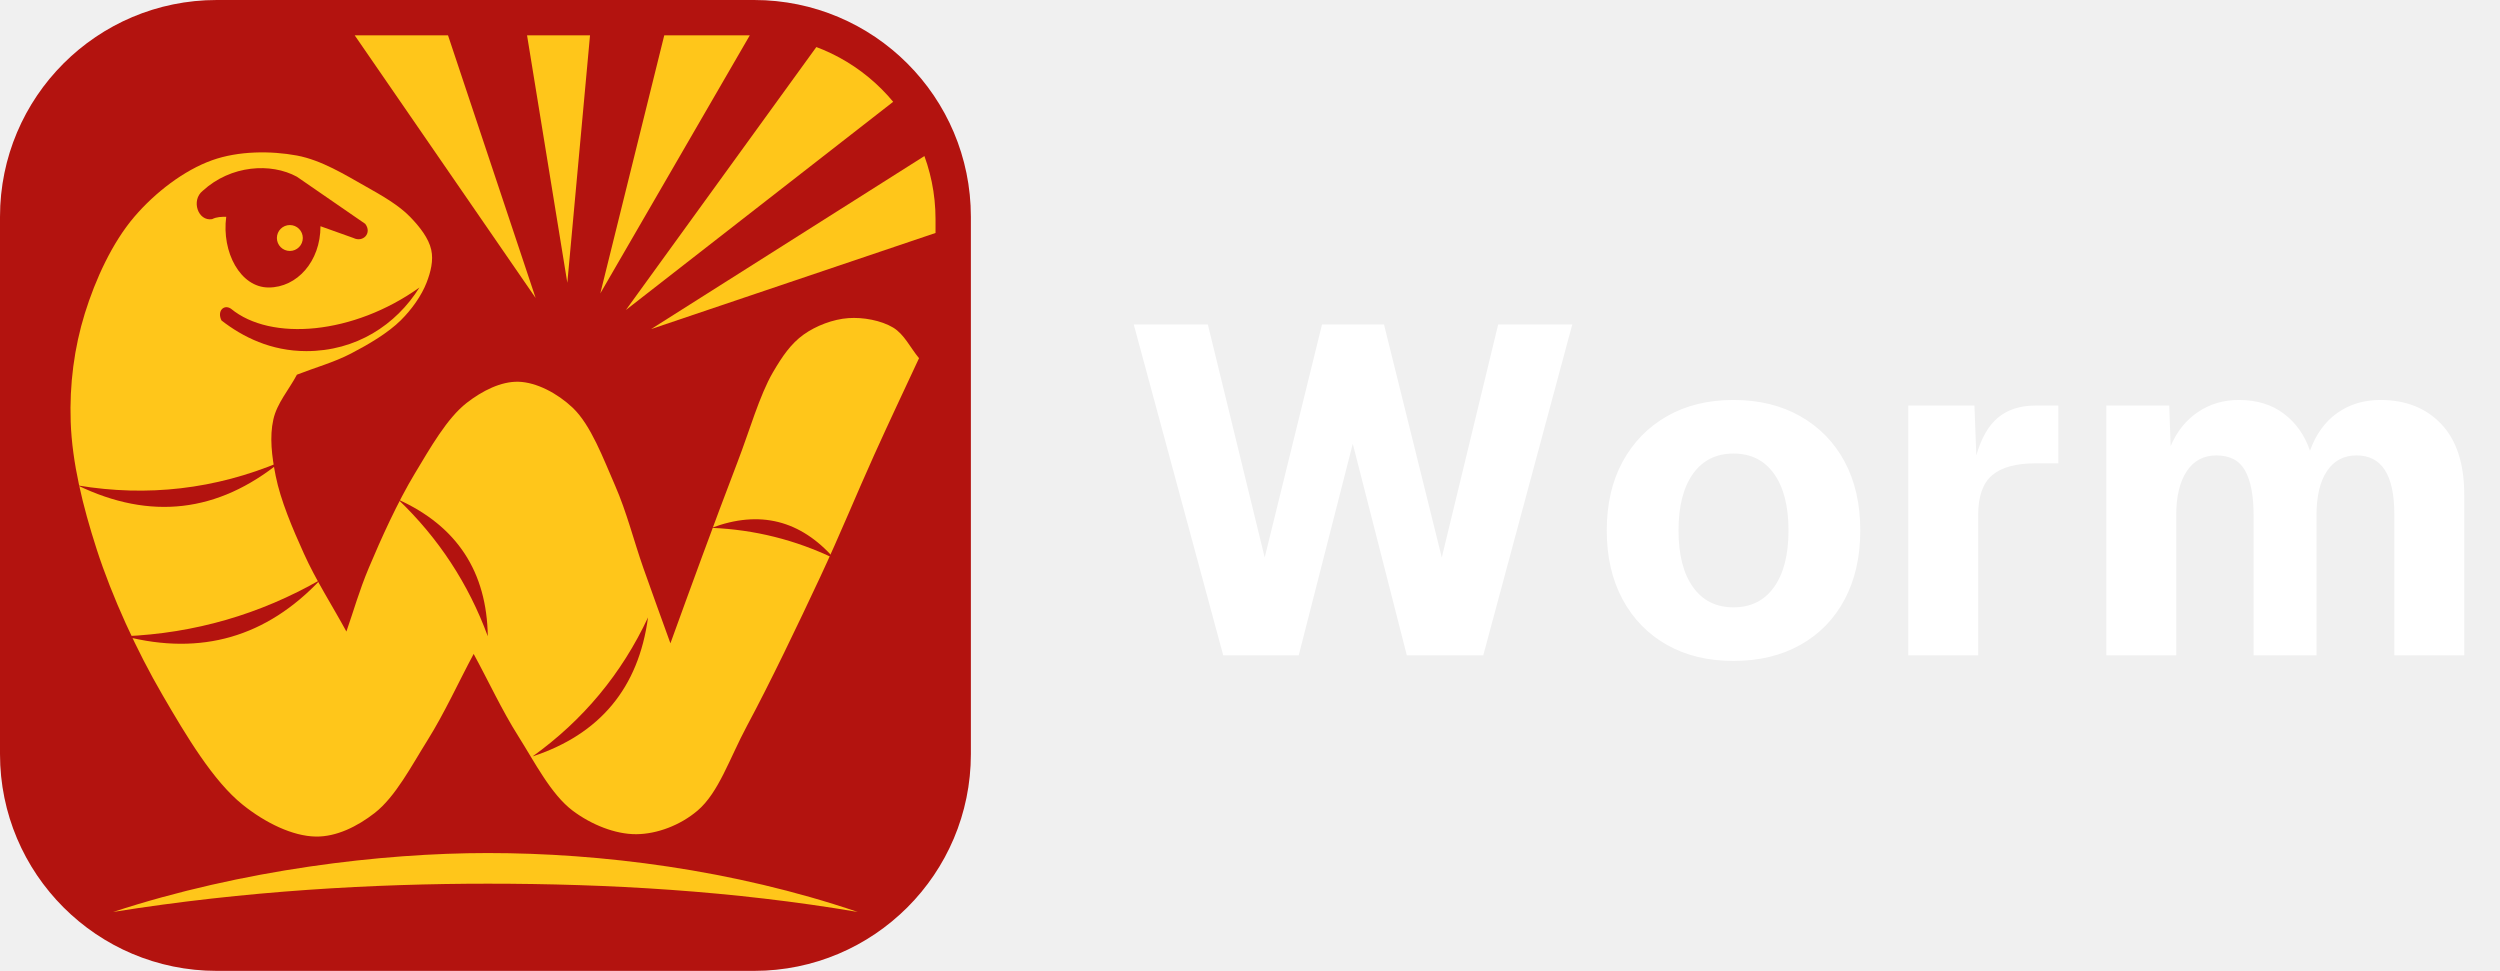
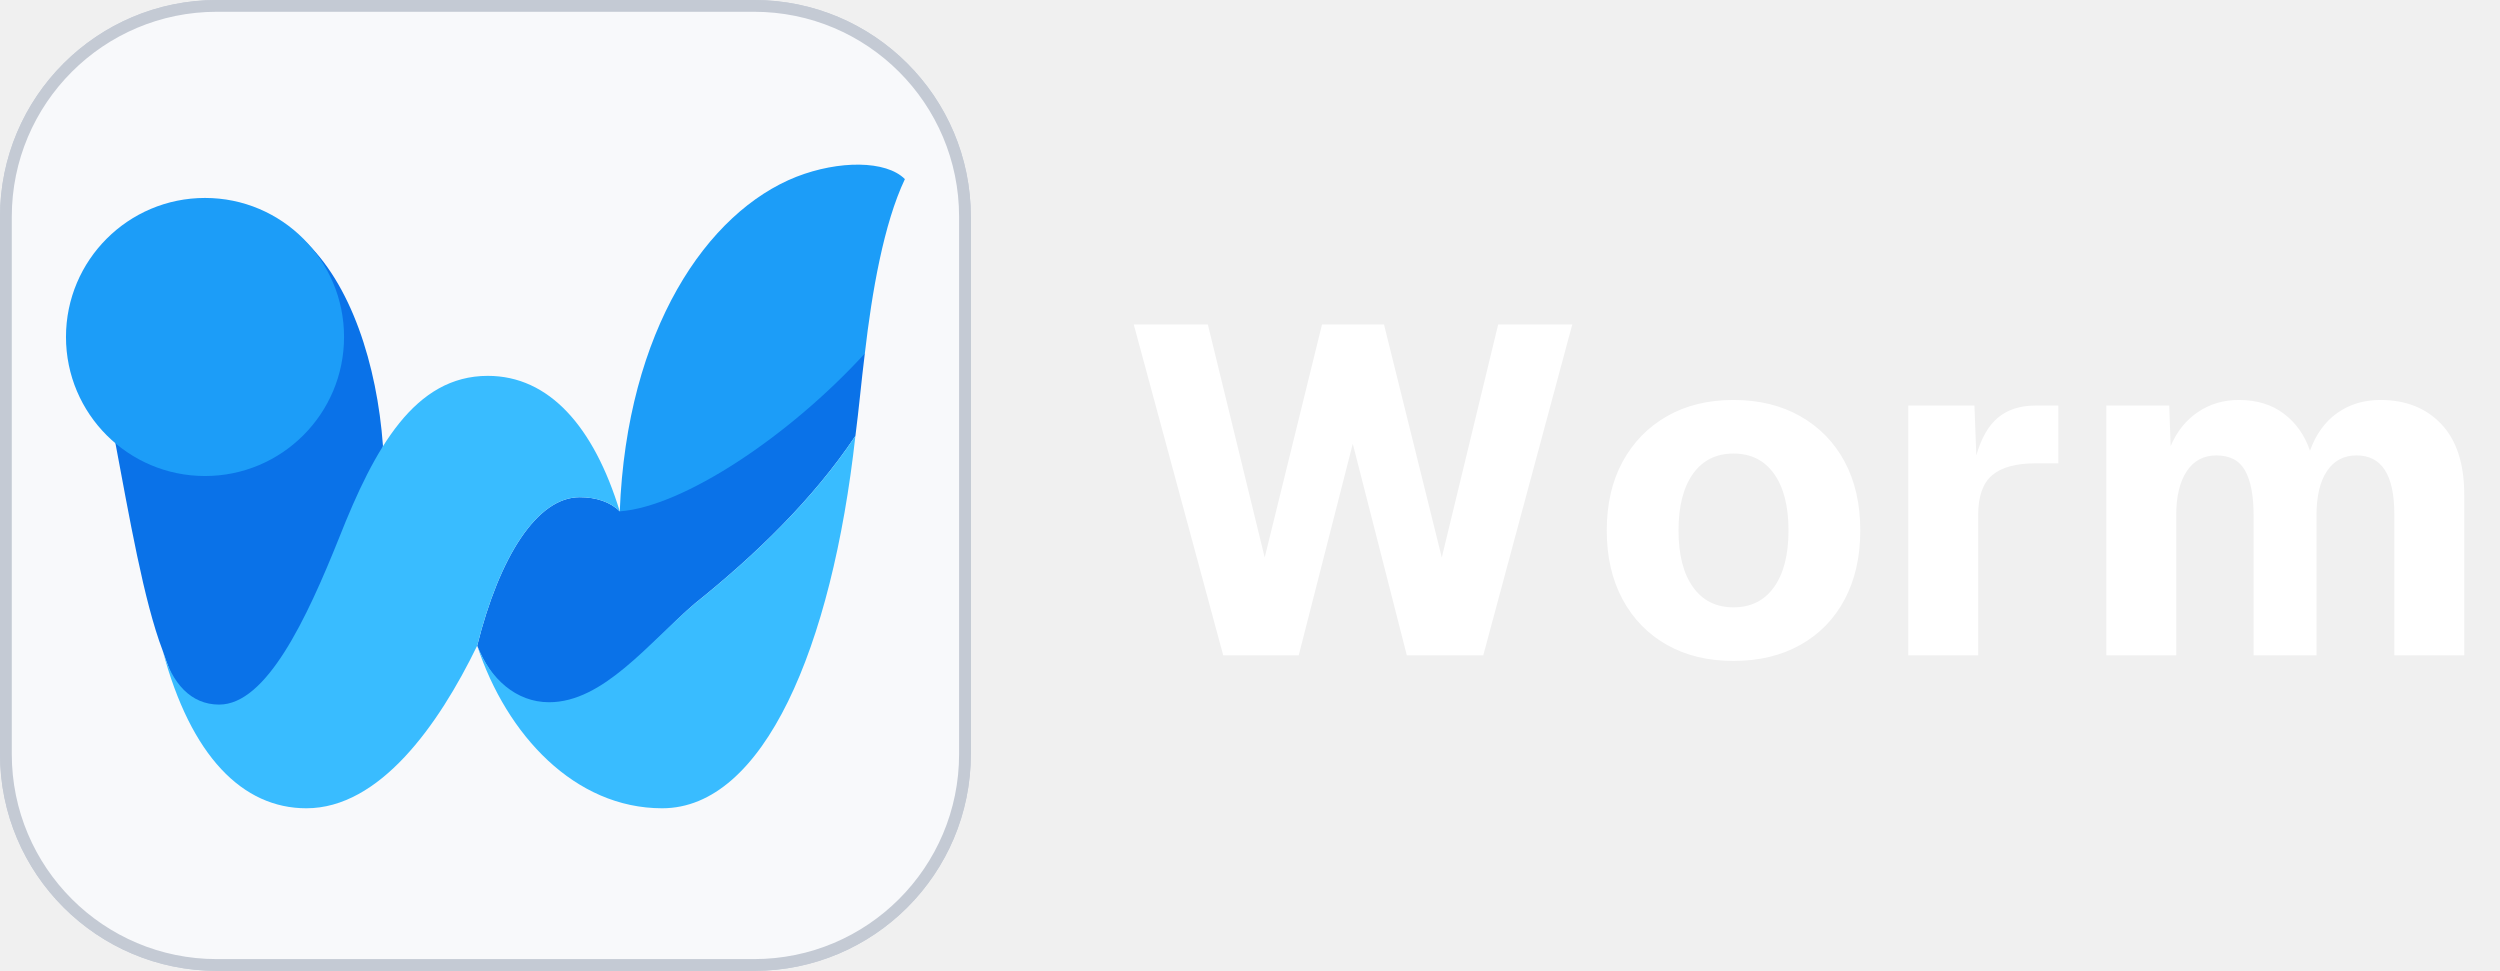
<svg xmlns="http://www.w3.org/2000/svg" width="103" height="40" viewBox="0 0 103 40" fill="none">
  <svg x="0" y="0" width="40" height="40" viewBox="100 100 824 824">
    <defs>
      <linearGradient id="field" gradientUnits="userSpaceOnUse">
-         <stop stop-color="#B3130F" />
+         <stop stop-color="#F8F9FB" />
      </linearGradient>
-       <linearGradient id="gold" gradientUnits="userSpaceOnUse">
-         <stop stop-color="#FFC61A" />
+       <linearGradient id="edge" gradientUnits="userSpaceOnUse">
+         <stop stop-color="#C4CAD4" />
      </linearGradient>
-       <linearGradient id="ray" gradientUnits="userSpaceOnUse">
-         <stop stop-color="#FFC61A" />
+       <linearGradient id="deep" gradientUnits="userSpaceOnUse">
+         <stop stop-color="#0A72E8" />
      </linearGradient>
-       <linearGradient id="ring" gradientUnits="userSpaceOnUse">
-         <stop stop-color="#B3130F" />
+       <linearGradient id="mid" gradientUnits="userSpaceOnUse">
+         <stop stop-color="#1C9DF8" />
      </linearGradient>
-       <linearGradient id="soil" gradientUnits="userSpaceOnUse">
-         <stop stop-color="#FFC61A" />
+       <linearGradient id="light" gradientUnits="userSpaceOnUse">
+         <stop stop-color="#39BCFF" />
      </linearGradient>
-       <clipPath id="body">
-         <rect x="100" y="100" width="824" height="824" rx="184" />
-       </clipPath>
-       <clipPath id="sky">
-         <rect x="130" y="130" width="764" height="764" rx="156" />
-       </clipPath>
    </defs>
    <rect x="100" y="100" width="824" height="824" rx="184" fill="url(#field)" />
-     <g clip-path="url(#sky)">
-       <path d="M554.6 352.9L240 -103.8L379.1 -173.2ZM581.5 340L493.4 -201.3L631.6 -206.2ZM609.5 349L742.4 -187.4L886.5 -129.2ZM631.2 363.1L955.4 -84.5L1067.2 23.5ZM652.6 379.3L1112.6 88.1L1168.4 205Z" fill="url(#ray)" />
-     </g>
-     <g clip-path="url(#body)">
-       <path d="M352 418C367.3 412 383.4 407.6 398 400C412.8 392.3 429 382.8 440 372C449.6 362.5 457.8 350.8 462 340C465.6 330.8 468 321 466 312C463.9 302.3 456.2 292.4 448 284C438.4 274.1 424.4 266.1 410 258C393.1 248.5 372.9 235.9 352 232C329.8 227.9 302.4 228 280 236C256.2 244.5 231.7 263.3 214 284C195.2 306 181 337.1 172 366C163 395 158.9 426.2 160 458C161.2 492.7 170.2 529.4 182 566C195.1 606.6 216.2 652.6 238 690C258 724.4 280.9 762.9 306 783C325.2 798.4 348.4 809.7 368 810C385.5 810.3 403.2 801.5 418 790C435.7 776.2 449.2 750 463 728C477.3 705.1 489 679.3 502 655C514.7 678.3 525.9 702.7 540 725C553.9 747 567.6 774.1 586 788C601.8 799.9 622.2 808.1 640 808C657.5 807.9 677.3 800.5 692 788C710 772.7 719.2 743.6 734 716C753.3 680.1 777.2 630.2 796 590C812.9 553.9 827.3 518.5 842 486C855.1 457 867.3 431.3 880 404C872.7 395.3 867.5 383.7 858 378C847.8 371.9 832.5 369.1 820 370C807.2 370.9 792.6 376.4 782 384C771.3 391.7 764 402.3 756 416C744.7 435.3 735.9 466.3 726 492C715.9 518.3 705.7 545.8 696 572C686.7 597.1 678 621.3 669 646C661.3 624.7 653.7 603.8 646 582C638 559.2 631.9 534.6 622 512C612 489.2 601.6 460.8 586 446C573.1 433.8 555.3 424.4 540 424C525.3 423.6 509.4 431.6 496 442C479.3 455.1 465.3 479.9 452 502C437.4 526.2 423.2 557.7 413 582C404.8 601.5 400.3 618 394 636C382 614 368.1 592.4 358 570C348.2 548.4 338.1 524.5 334 504C330.6 487 328.7 470.7 332 456C335.1 442.1 345.3 430.7 352 418Z" fill="url(#gold)" />
-       <path d="M272 262C296 240 330 238 352 250L410 290C416 298 408 306 400 302L372 292C372 322 352 344 328 344C304 344 288 314 292 284C288 284 284 284 280 286C268 288 262 270 272 262Z" fill="url(#ring)" />
-       <circle cx="346" cy="302" r="11" fill="url(#gold)" />
-       <path d="M296 362C330 390 400 384 456 344C436 376 402 398 360 398C330 398 306 386 288 372C284 364 290 358 296 362Z" fill="url(#ring)" />
-       <path d="M166 512Q258.4 556.6 338 492Q254.9 526.8 166 512Z" fill="url(#ring)" />
-       <path d="M206 640Q303.2 665 372 592Q294.8 636.2 206 640Z" fill="url(#ring)" />
-       <path d="M438 524Q489.4 573.2 514 640Q512.8 557.9 438 524Z" fill="url(#ring)" />
-       <path d="M552 742Q637.9 713.7 650 624Q616.4 695.8 552 742Z" fill="url(#ring)" />
-       <path d="M704 548Q758.7 550.3 808 574Q765 525.1 704 548Z" fill="url(#ring)" />
-       <path d="M196 874C306 838 424 824 514 824C610 824 722 838 828 874C722 856 616 850 514 850C418 850 308 856 196 874Z" fill="url(#soil)" />
-     </g>
+     <rect x="102" y="102" width="820" height="820" rx="182" stroke="url(#edge)" stroke-width="4" />
+     <rect x="105" y="105" width="814" height="814" rx="179" stroke="url(#edge)" stroke-width="10" />
+     <path d="M300 300L357 303C398 340 420 410 425 478L420 600L320 770C280 750 254 700 238 652C222 610 210 540 197 471Z" fill="url(#deep)" />
+     <circle cx="274" cy="386" r="118" fill="url(#mid)" />
+     <path d="M505 648C524 572 556 522 592 522C606 522 618 526 626 534L680 470L800 400L834 400C831 424 829 447 826 470C790 524 740 572 690 612C650 646 612 700 566 700C538 700 516 676 505 648Z" fill="url(#deep)" />
+     <path d="M868 252C852 236 812 236 776 250C700 280 632 380 626 534C680 530 770 470 834 400C840 348 850 290 868 252Z" fill="url(#mid)" />
+     <path d="M505 648C530 724 588 786 662 786C748 786 806 650 826 470C790 524 740 572 690 612C650 646 612 696 566 696C538 696 516 676 505 648Z" fill="url(#light)" />
+     <path d="M238 652C262 742 306 786 360 786C422 786 472 716 505 648C524 572 556 522 592 522C606 522 618 526 626 534C604 462 566 419 514 419C452 419 418 480 388 556C360 626 326 698 286 698C262 698 246 680 238 652Z" fill="url(#light)" />
  </svg>
  <g transform="translate(46 27) scale(.0192)">
    <path fill="#FFFFFF" d="M229 0L37 -710L196 -710L318 -210L441 -710L574 -710L698 -210L819 -710L978 -710L787 0L623 0L507 -454L391 0L229 0ZM1324 12Q1242 12 1181 -22.5Q1120 -57 1086 -120Q1052 -183 1052 -268Q1052 -353 1086 -415.5Q1120 -478 1181 -513Q1242 -548 1324 -548Q1406 -548 1467.5 -513Q1529 -478 1562.5 -415.5Q1596 -353 1596 -268Q1596 -183 1562.5 -120Q1529 -57 1467.5 -22.5Q1406 12 1324 12ZM1324 -103Q1380 -103 1411 -146.5Q1442 -190 1442 -268Q1442 -346 1411 -389.5Q1380 -433 1324 -433Q1268 -433 1237 -389.5Q1206 -346 1206 -268Q1206 -190 1237 -146.5Q1268 -103 1324 -103ZM1699 0L1699 -536L1841 -536L1845 -429Q1861 -485 1892 -510.5Q1923 -536 1972 -536L2021 -536L2021 -412L1972 -412Q1909 -412 1879 -386.5Q1849 -361 1849 -301L1849 0L1699 0ZM2124 0L2124 -536L2259 -536L2262 -449Q2282 -496 2320.5 -522Q2359 -548 2408 -548Q2466 -548 2505 -518.5Q2544 -489 2561 -439Q2580 -492 2619.5 -520Q2659 -548 2712 -548Q2794 -548 2843 -496Q2892 -444 2892 -345L2892 0L2742 0L2742 -303Q2742 -429 2661 -429Q2620 -429 2597.5 -395.5Q2575 -362 2575 -301L2575 0L2440 0L2440 -301Q2440 -363 2422 -396Q2404 -429 2360 -429Q2319 -429 2296.5 -395Q2274 -361 2274 -301L2274 0L2124 0Z" />
  </g>
</svg>
